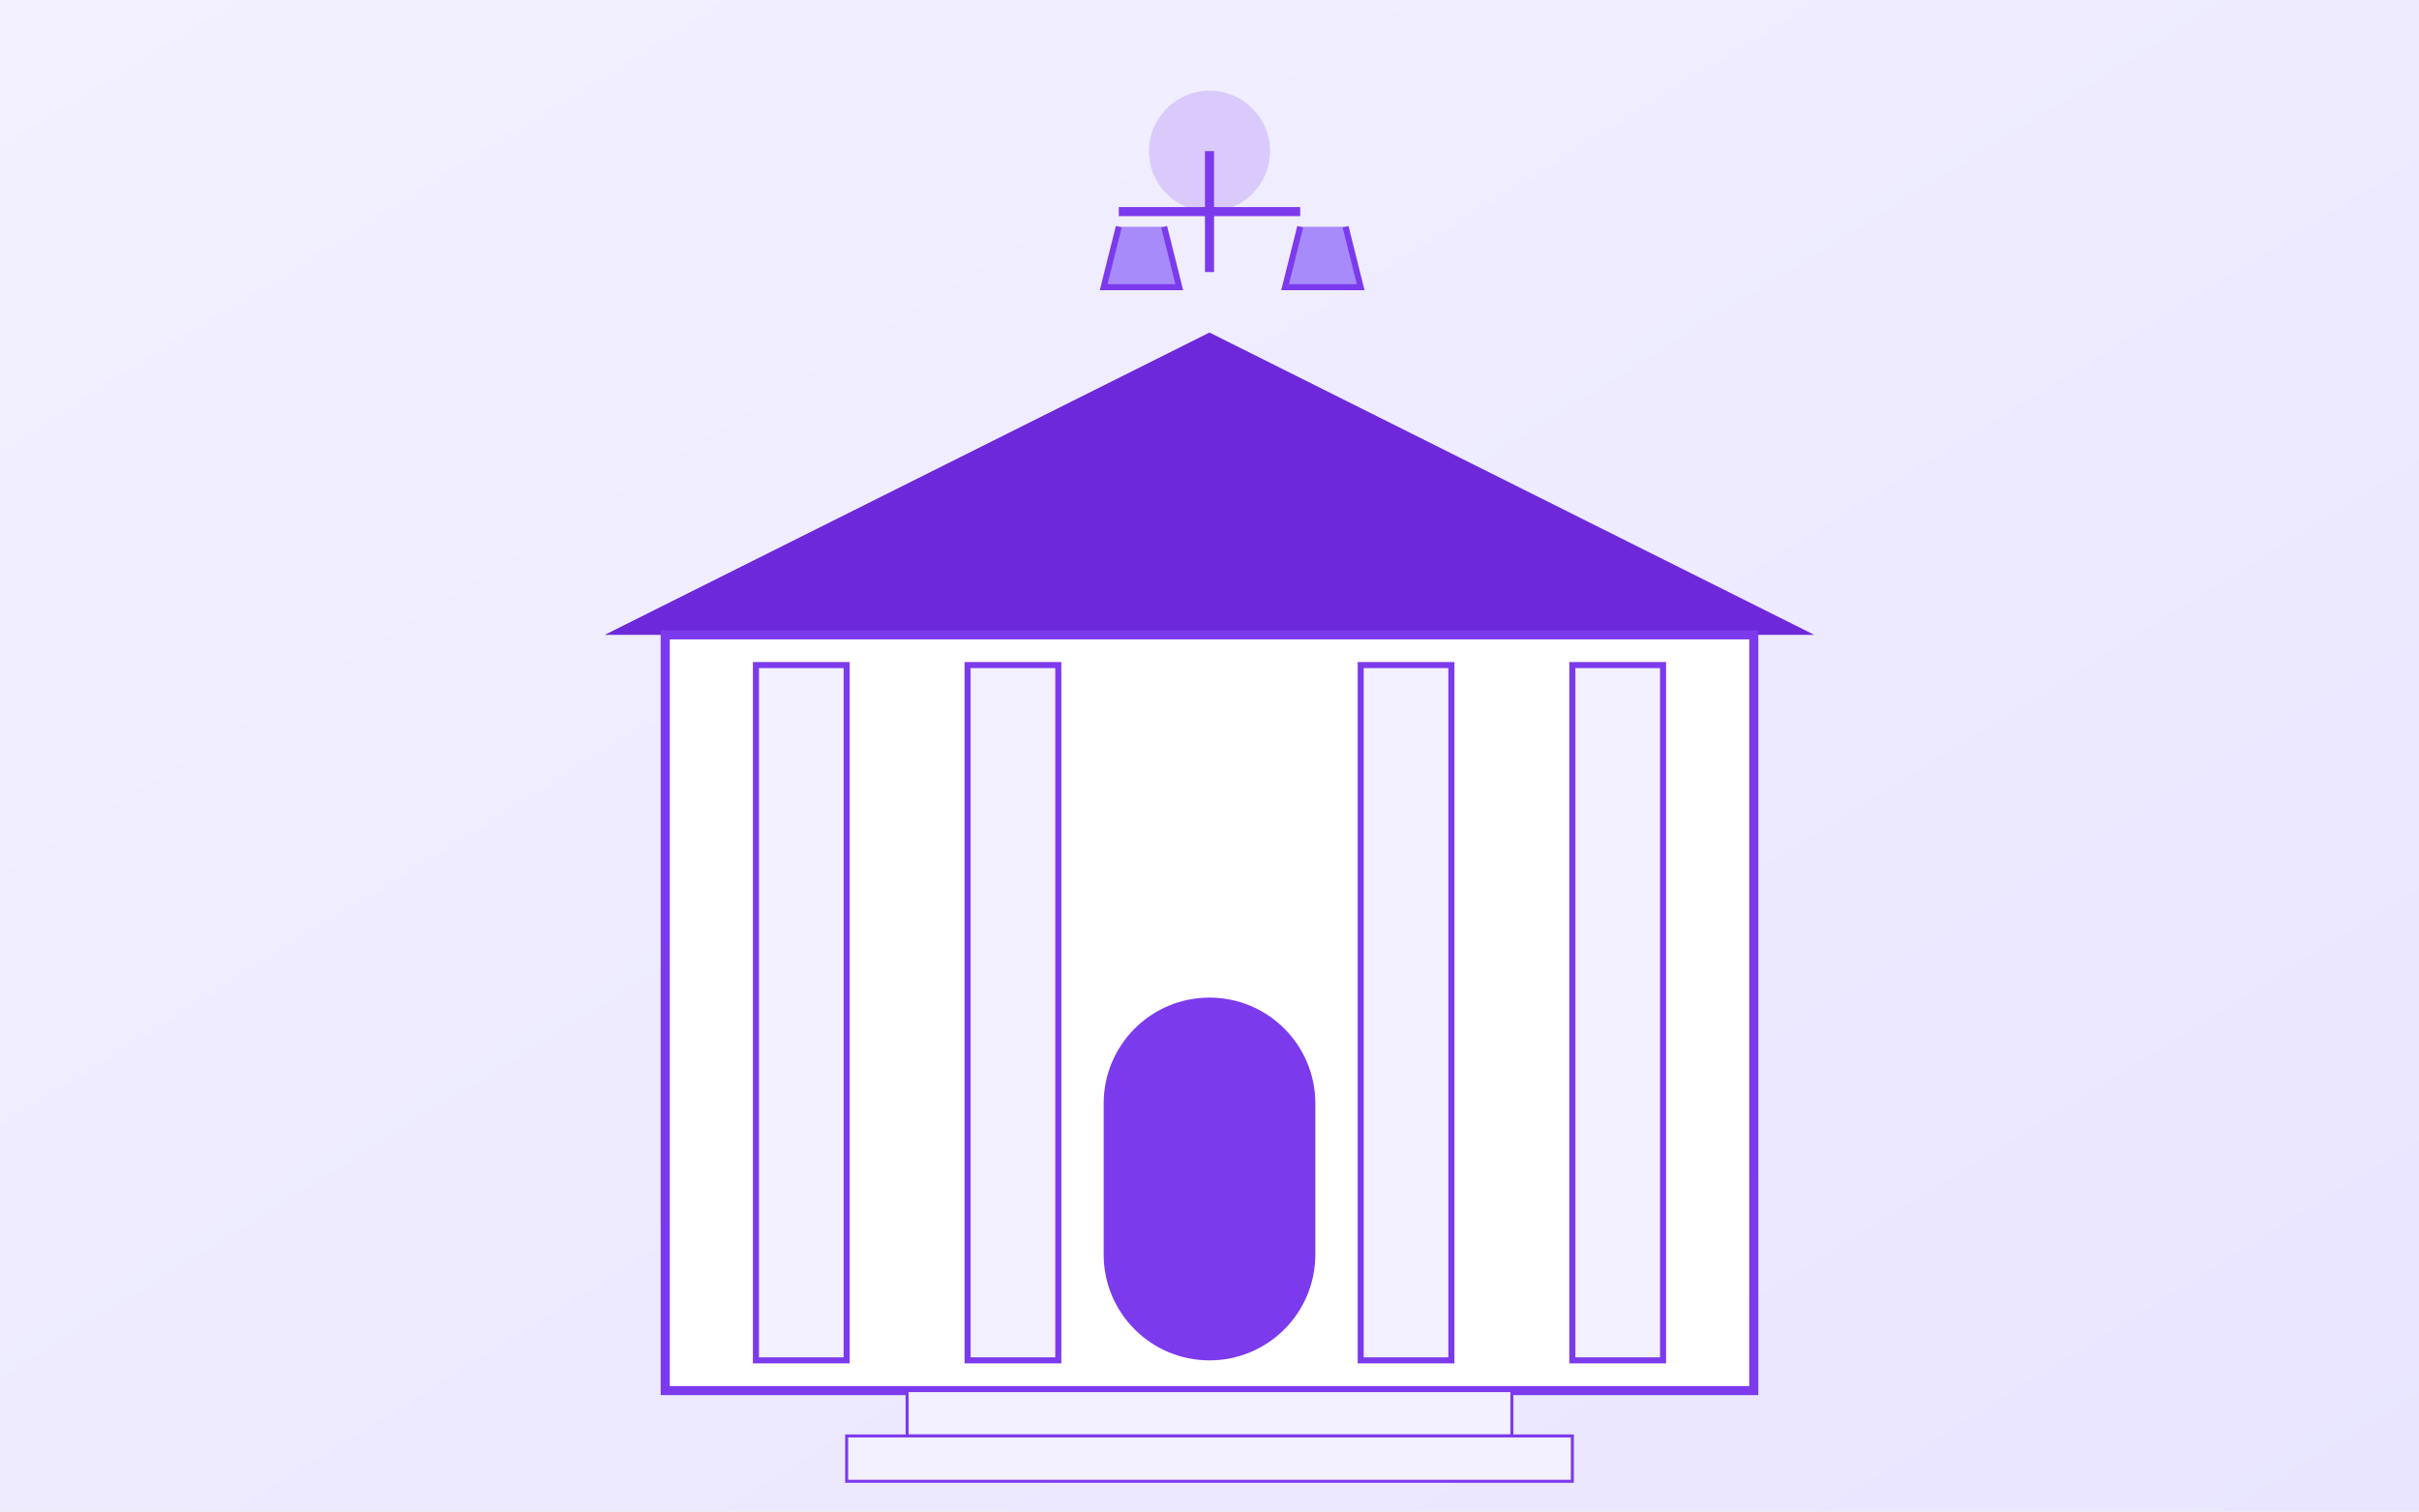
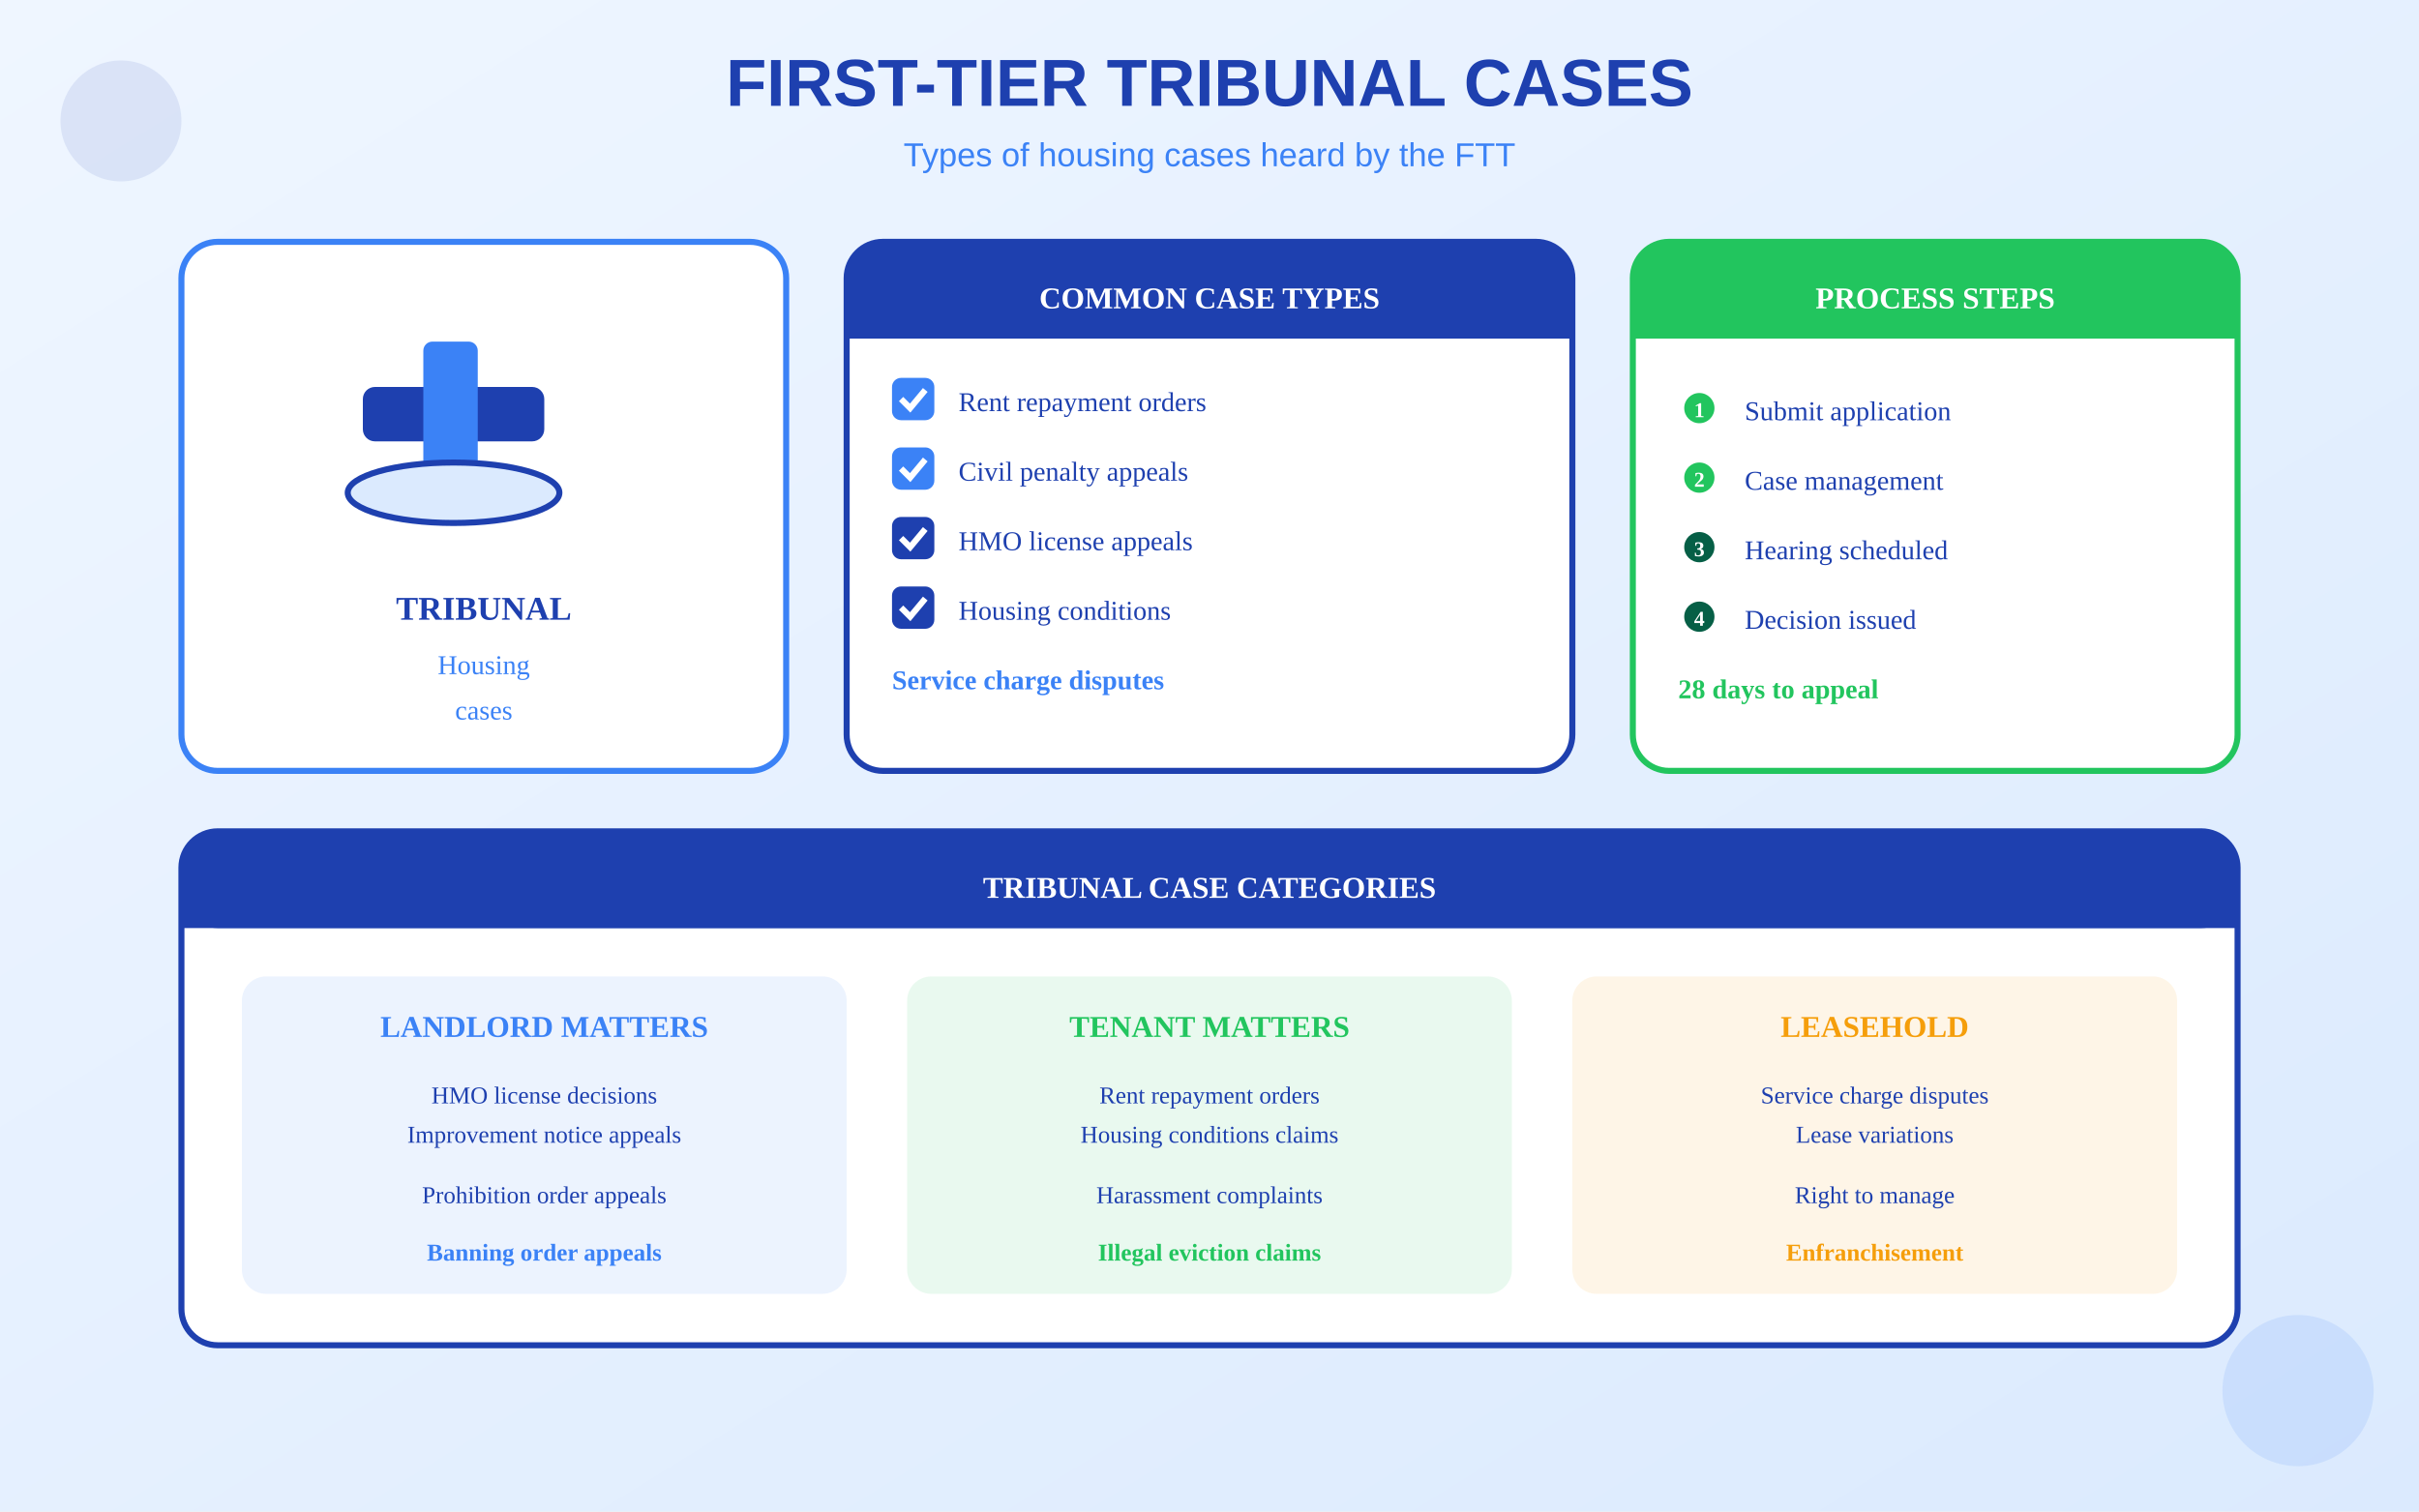
<svg xmlns="http://www.w3.org/2000/svg" viewBox="0 0 800 500">
  <defs>
    <linearGradient id="bgGrad" x1="0%" y1="0%" x2="100%" y2="100%">
-       <stop offset="0%" style="stop-color:#F3F1FF" />
-       <stop offset="100%" style="stop-color:#E9E5FF" />
+       <stop offset="0%" style="stop-color:#EFF6FF" />
+       <stop offset="100%" style="stop-color:#DBEAFE" />
    </linearGradient>
  </defs>
  <rect width="800" height="500" fill="url(#bgGrad)" />
-   <g transform="translate(200, 80)">
-     <path d="M0 130 L200 30 L400 130" fill="#6D28D9" />
-     <rect x="20" y="130" width="360" height="250" fill="white" stroke="#7C3AED" stroke-width="3" />
-     <rect x="50" y="140" width="30" height="230" fill="#F3F1FF" stroke="#7C3AED" stroke-width="2" />
-     <rect x="120" y="140" width="30" height="230" fill="#F3F1FF" stroke="#7C3AED" stroke-width="2" />
-     <rect x="250" y="140" width="30" height="230" fill="#F3F1FF" stroke="#7C3AED" stroke-width="2" />
-     <rect x="320" y="140" width="30" height="230" fill="#F3F1FF" stroke="#7C3AED" stroke-width="2" />
-     <rect x="165" y="250" width="70" height="120" rx="35" fill="#7C3AED" />
-     <rect x="100" y="380" width="200" height="15" fill="#F3F1FF" stroke="#7C3AED" stroke-width="1" />
-     <rect x="80" y="395" width="240" height="15" fill="#F3F1FF" stroke="#7C3AED" stroke-width="1" />
+   <text x="400" y="35" text-anchor="middle" fill="#1E40AF" font-size="22" font-weight="bold" font-family="Arial">FIRST-TIER TRIBUNAL CASES</text>
+   <text x="400" y="55" text-anchor="middle" fill="#3B82F6" font-size="11" font-family="Arial">Types of housing cases heard by the FTT</text>
+   <g transform="translate(60, 80)">
+     <rect x="0" y="0" width="200" height="175" rx="12" fill="white" stroke="#3B82F6" stroke-width="2" />
+     <g transform="translate(25, 8)">
+       <rect x="35" y="40" width="60" height="18" rx="4" fill="#1E40AF" />
+       <rect x="55" y="25" width="18" height="50" rx="3" fill="#3B82F6" />
+       <ellipse cx="65" cy="75" rx="35" ry="10" fill="#DBEAFE" stroke="#1E40AF" stroke-width="2" />
+     </g>
+     <text x="100" y="125" text-anchor="middle" fill="#1E40AF" font-size="11" font-weight="bold">TRIBUNAL</text>
+     <text x="100" y="143" text-anchor="middle" fill="#3B82F6" font-size="9">Housing</text>
+     <text x="100" y="158" text-anchor="middle" fill="#3B82F6" font-size="9">cases</text>
  </g>
-   <g transform="translate(350, 25)">
-     <circle cx="50" cy="25" r="20" fill="#7C3AED" opacity="0.2" />
-     <line x1="50" y1="25" x2="50" y2="65" stroke="#7C3AED" stroke-width="3" />
-     <line x1="20" y1="45" x2="80" y2="45" stroke="#7C3AED" stroke-width="3" />
-     <path d="M20 50 L15 70 L40 70 L35 50" fill="#A78BFA" stroke="#7C3AED" stroke-width="2" />
-     <path d="M80 50 L75 70 L100 70 L95 50" fill="#A78BFA" stroke="#7C3AED" stroke-width="2" />
+   <g transform="translate(280, 80)">
+     <rect x="0" y="0" width="240" height="175" rx="12" fill="white" stroke="#1E40AF" stroke-width="2" />
+     <rect x="0" y="0" width="240" height="32" rx="12" fill="#1E40AF" />
+     <rect x="0" y="20" width="240" height="12" fill="#1E40AF" />
+     <text x="120" y="22" text-anchor="middle" fill="white" font-size="10" font-weight="bold">COMMON CASE TYPES</text>
+     <g transform="translate(15, 45)">
+       <rect x="0" y="0" width="14" height="14" rx="3" fill="#3B82F6" />
+       <path d="M3 7 L6 10 L11 4" stroke="white" stroke-width="2" fill="none" />
+       <text x="22" y="11" fill="#1E40AF" font-size="9">Rent repayment orders</text>
+     </g>
+     <g transform="translate(15, 68)">
+       <rect x="0" y="0" width="14" height="14" rx="3" fill="#3B82F6" />
+       <path d="M3 7 L6 10 L11 4" stroke="white" stroke-width="2" fill="none" />
+       <text x="22" y="11" fill="#1E40AF" font-size="9">Civil penalty appeals</text>
+     </g>
+     <g transform="translate(15, 91)">
+       <rect x="0" y="0" width="14" height="14" rx="3" fill="#1E40AF" />
+       <path d="M3 7 L6 10 L11 4" stroke="white" stroke-width="2" fill="none" />
+       <text x="22" y="11" fill="#1E40AF" font-size="9">HMO license appeals</text>
+     </g>
+     <g transform="translate(15, 114)">
+       <rect x="0" y="0" width="14" height="14" rx="3" fill="#1E40AF" />
+       <path d="M3 7 L6 10 L11 4" stroke="white" stroke-width="2" fill="none" />
+       <text x="22" y="11" fill="#1E40AF" font-size="9">Housing conditions</text>
+     </g>
+     <g transform="translate(15, 137)">
+       <text x="0" y="11" fill="#3B82F6" font-size="9" font-weight="bold">Service charge disputes</text>
+     </g>
  </g>
+   <g transform="translate(540, 80)">
+     <rect x="0" y="0" width="200" height="175" rx="12" fill="white" stroke="#22C55E" stroke-width="2" />
+     <rect x="0" y="0" width="200" height="32" rx="12" fill="#22C55E" />
+     <rect x="0" y="20" width="200" height="12" fill="#22C55E" />
+     <text x="100" y="22" text-anchor="middle" fill="white" font-size="10" font-weight="bold">PROCESS STEPS</text>
+     <g transform="translate(15, 48)">
+       <circle cx="7" cy="7" r="5" fill="#22C55E" />
+       <text x="7" y="10" text-anchor="middle" fill="white" font-size="7" font-weight="bold">1</text>
+       <text x="22" y="11" fill="#1E40AF" font-size="9">Submit application</text>
+     </g>
+     <g transform="translate(15, 71)">
+       <circle cx="7" cy="7" r="5" fill="#22C55E" />
+       <text x="7" y="10" text-anchor="middle" fill="white" font-size="7" font-weight="bold">2</text>
+       <text x="22" y="11" fill="#1E40AF" font-size="9">Case management</text>
+     </g>
+     <g transform="translate(15, 94)">
+       <circle cx="7" cy="7" r="5" fill="#065F46" />
+       <text x="7" y="10" text-anchor="middle" fill="white" font-size="7" font-weight="bold">3</text>
+       <text x="22" y="11" fill="#1E40AF" font-size="9">Hearing scheduled</text>
+     </g>
+     <g transform="translate(15, 117)">
+       <circle cx="7" cy="7" r="5" fill="#065F46" />
+       <text x="7" y="10" text-anchor="middle" fill="white" font-size="7" font-weight="bold">4</text>
+       <text x="22" y="11" fill="#1E40AF" font-size="9">Decision issued</text>
+     </g>
+     <g transform="translate(15, 140)">
+       <text x="0" y="11" fill="#22C55E" font-size="9" font-weight="bold">28 days to appeal</text>
+     </g>
+   </g>
+   <g transform="translate(60, 275)">
+     <rect x="0" y="0" width="680" height="170" rx="12" fill="white" stroke="#1E40AF" stroke-width="2" />
+     <rect x="0" y="0" width="680" height="32" rx="12" fill="#1E40AF" />
+     <rect x="0" y="20" width="680" height="12" fill="#1E40AF" />
+     <text x="340" y="22" text-anchor="middle" fill="white" font-size="10" font-weight="bold">TRIBUNAL CASE CATEGORIES</text>
+     <g transform="translate(20, 48)">
+       <rect x="0" y="0" width="200" height="105" rx="8" fill="#3B82F6" opacity="0.1" />
+       <text x="100" y="20" text-anchor="middle" fill="#3B82F6" font-size="10" font-weight="bold">LANDLORD MATTERS</text>
+       <text x="100" y="42" text-anchor="middle" fill="#1E40AF" font-size="8">HMO license decisions</text>
+       <text x="100" y="55" text-anchor="middle" fill="#1E40AF" font-size="8">Improvement notice appeals</text>
+       <text x="100" y="75" text-anchor="middle" fill="#1E40AF" font-size="8">Prohibition order appeals</text>
+       <text x="100" y="94" text-anchor="middle" fill="#3B82F6" font-size="8" font-weight="bold">Banning order appeals</text>
+     </g>
+     <g transform="translate(240, 48)">
+       <rect x="0" y="0" width="200" height="105" rx="8" fill="#22C55E" opacity="0.1" />
+       <text x="100" y="20" text-anchor="middle" fill="#22C55E" font-size="10" font-weight="bold">TENANT MATTERS</text>
+       <text x="100" y="42" text-anchor="middle" fill="#1E40AF" font-size="8">Rent repayment orders</text>
+       <text x="100" y="55" text-anchor="middle" fill="#1E40AF" font-size="8">Housing conditions claims</text>
+       <text x="100" y="75" text-anchor="middle" fill="#1E40AF" font-size="8">Harassment complaints</text>
+       <text x="100" y="94" text-anchor="middle" fill="#22C55E" font-size="8" font-weight="bold">Illegal eviction claims</text>
+     </g>
+     <g transform="translate(460, 48)">
+       <rect x="0" y="0" width="200" height="105" rx="8" fill="#F59E0B" opacity="0.1" />
+       <text x="100" y="20" text-anchor="middle" fill="#F59E0B" font-size="10" font-weight="bold">LEASEHOLD</text>
+       <text x="100" y="42" text-anchor="middle" fill="#1E40AF" font-size="8">Service charge disputes</text>
+       <text x="100" y="55" text-anchor="middle" fill="#1E40AF" font-size="8">Lease variations</text>
+       <text x="100" y="75" text-anchor="middle" fill="#1E40AF" font-size="8">Right to manage</text>
+       <text x="100" y="94" text-anchor="middle" fill="#F59E0B" font-size="8" font-weight="bold">Enfranchisement</text>
+     </g>
+   </g>
+   <circle cx="40" cy="40" r="20" fill="#1E40AF" opacity="0.1" />
+   <circle cx="760" cy="460" r="25" fill="#3B82F6" opacity="0.12" />
</svg>
